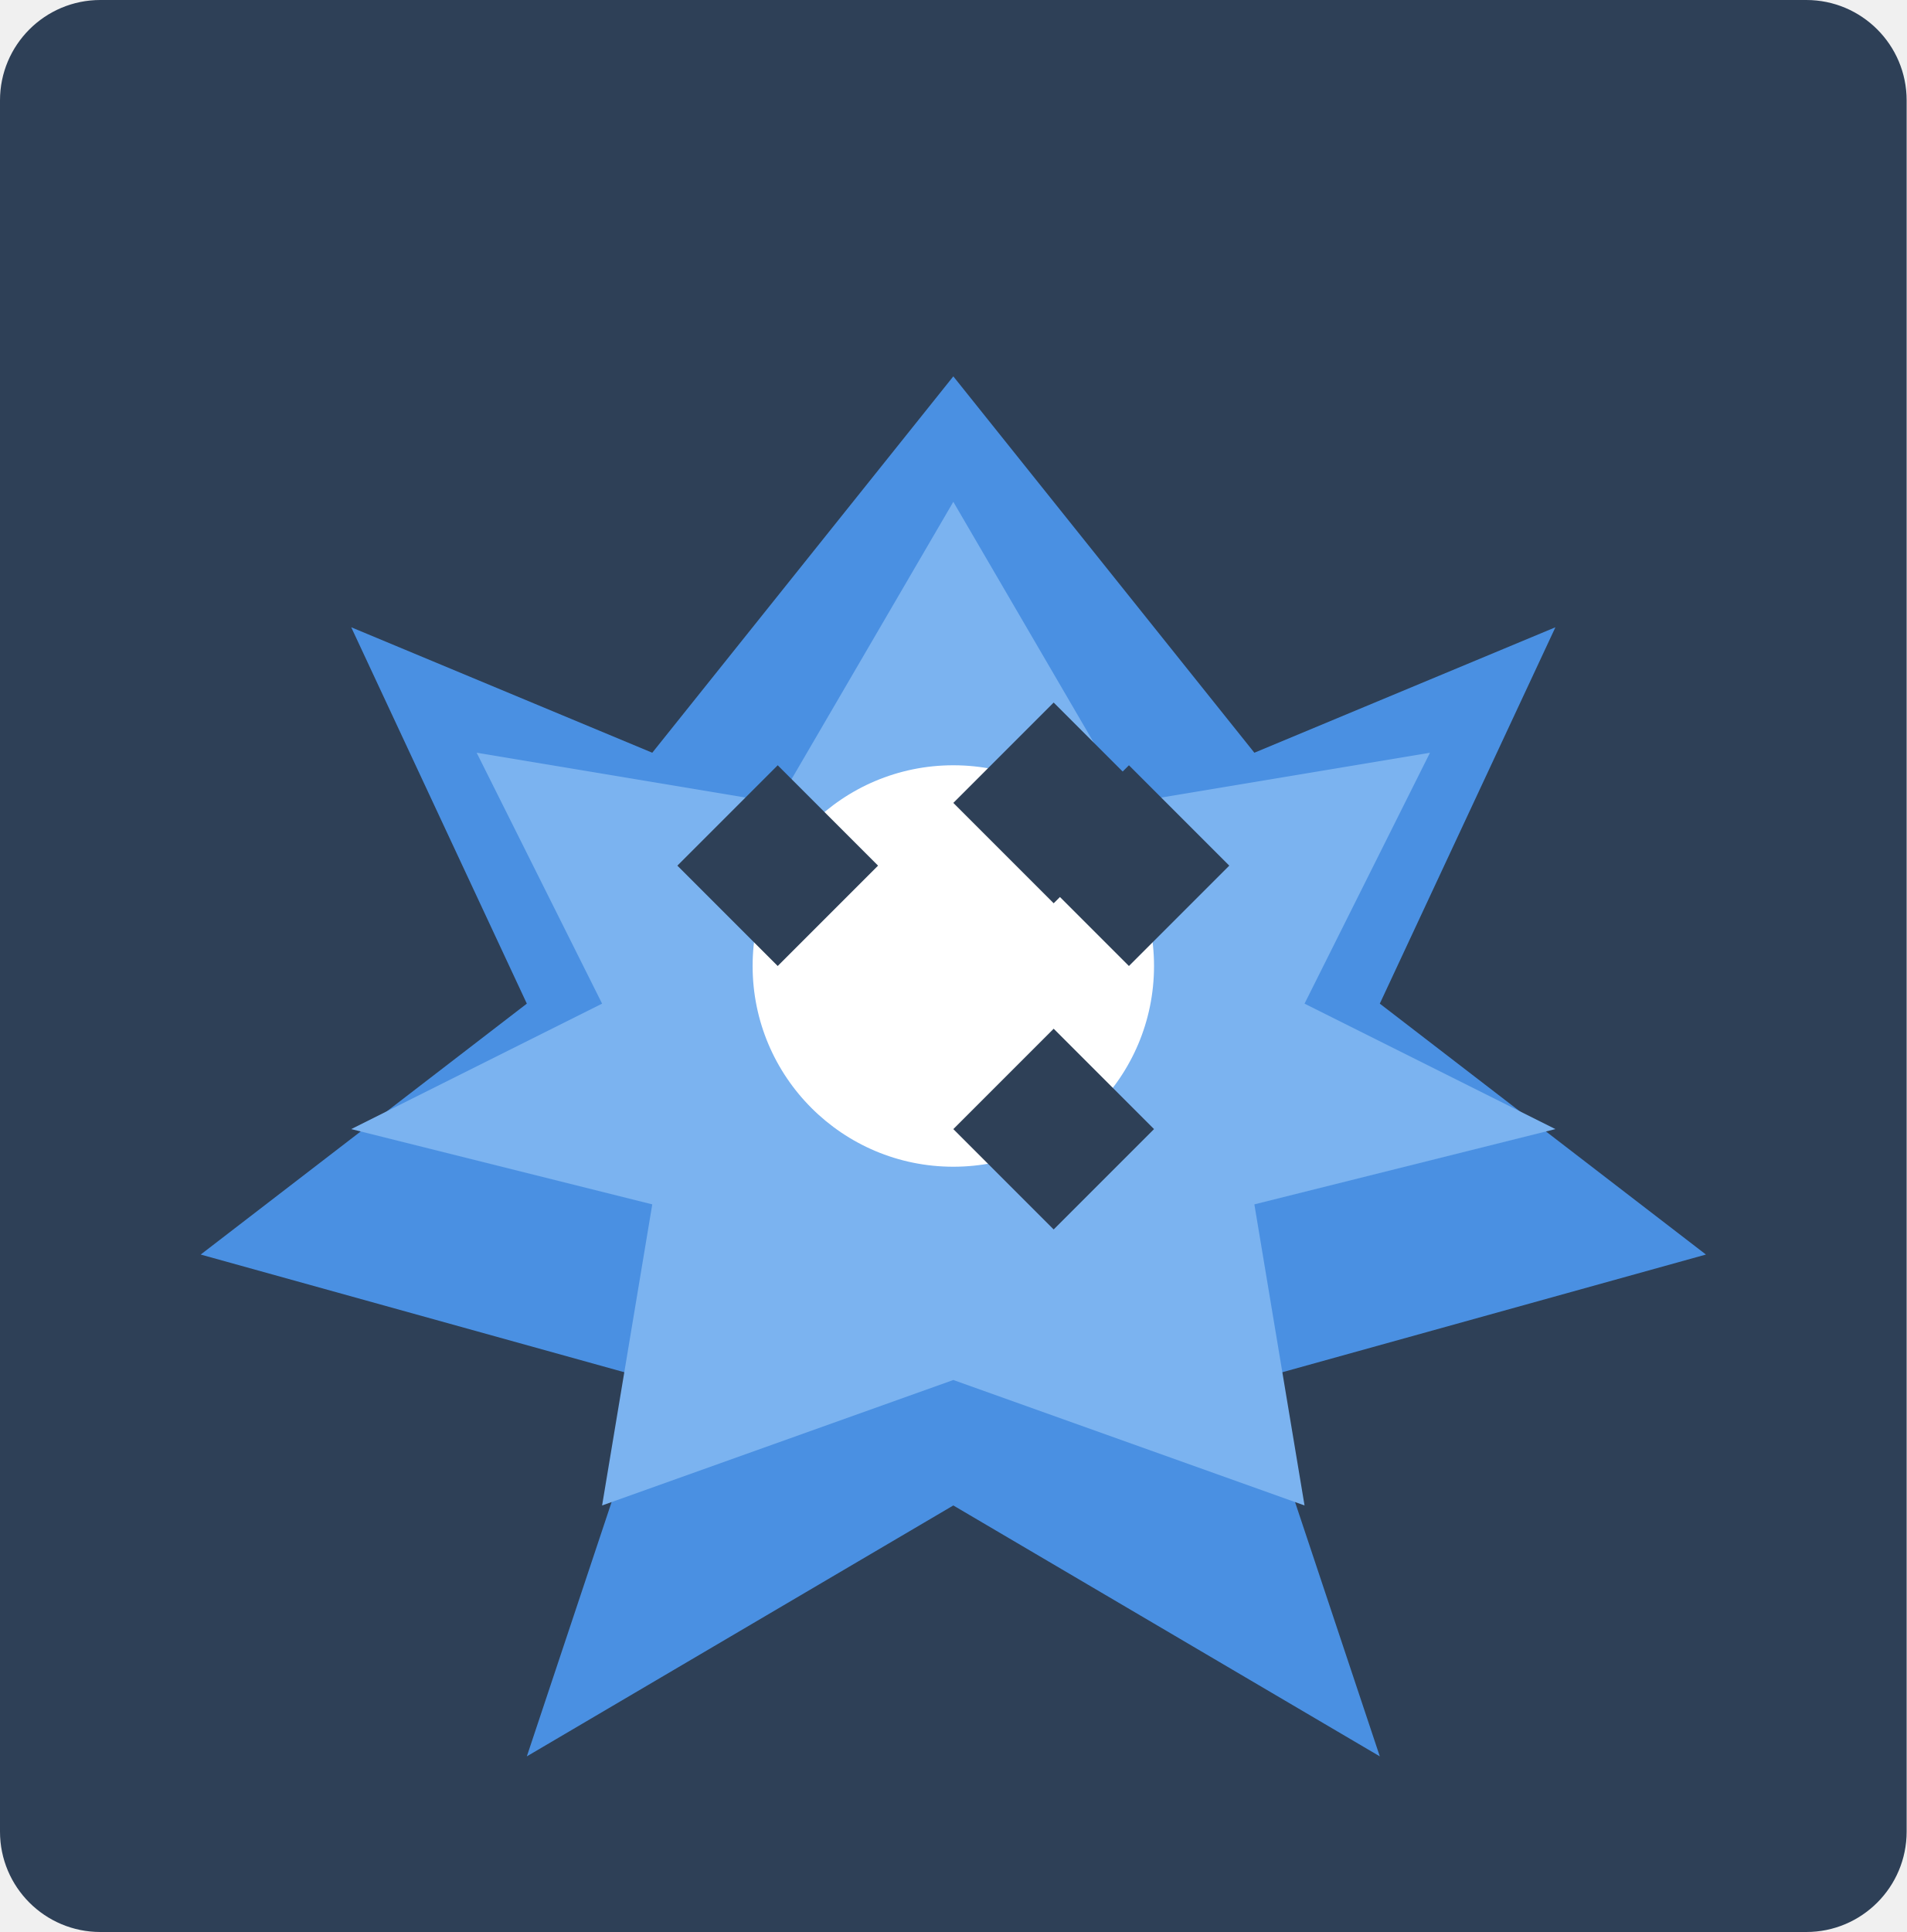
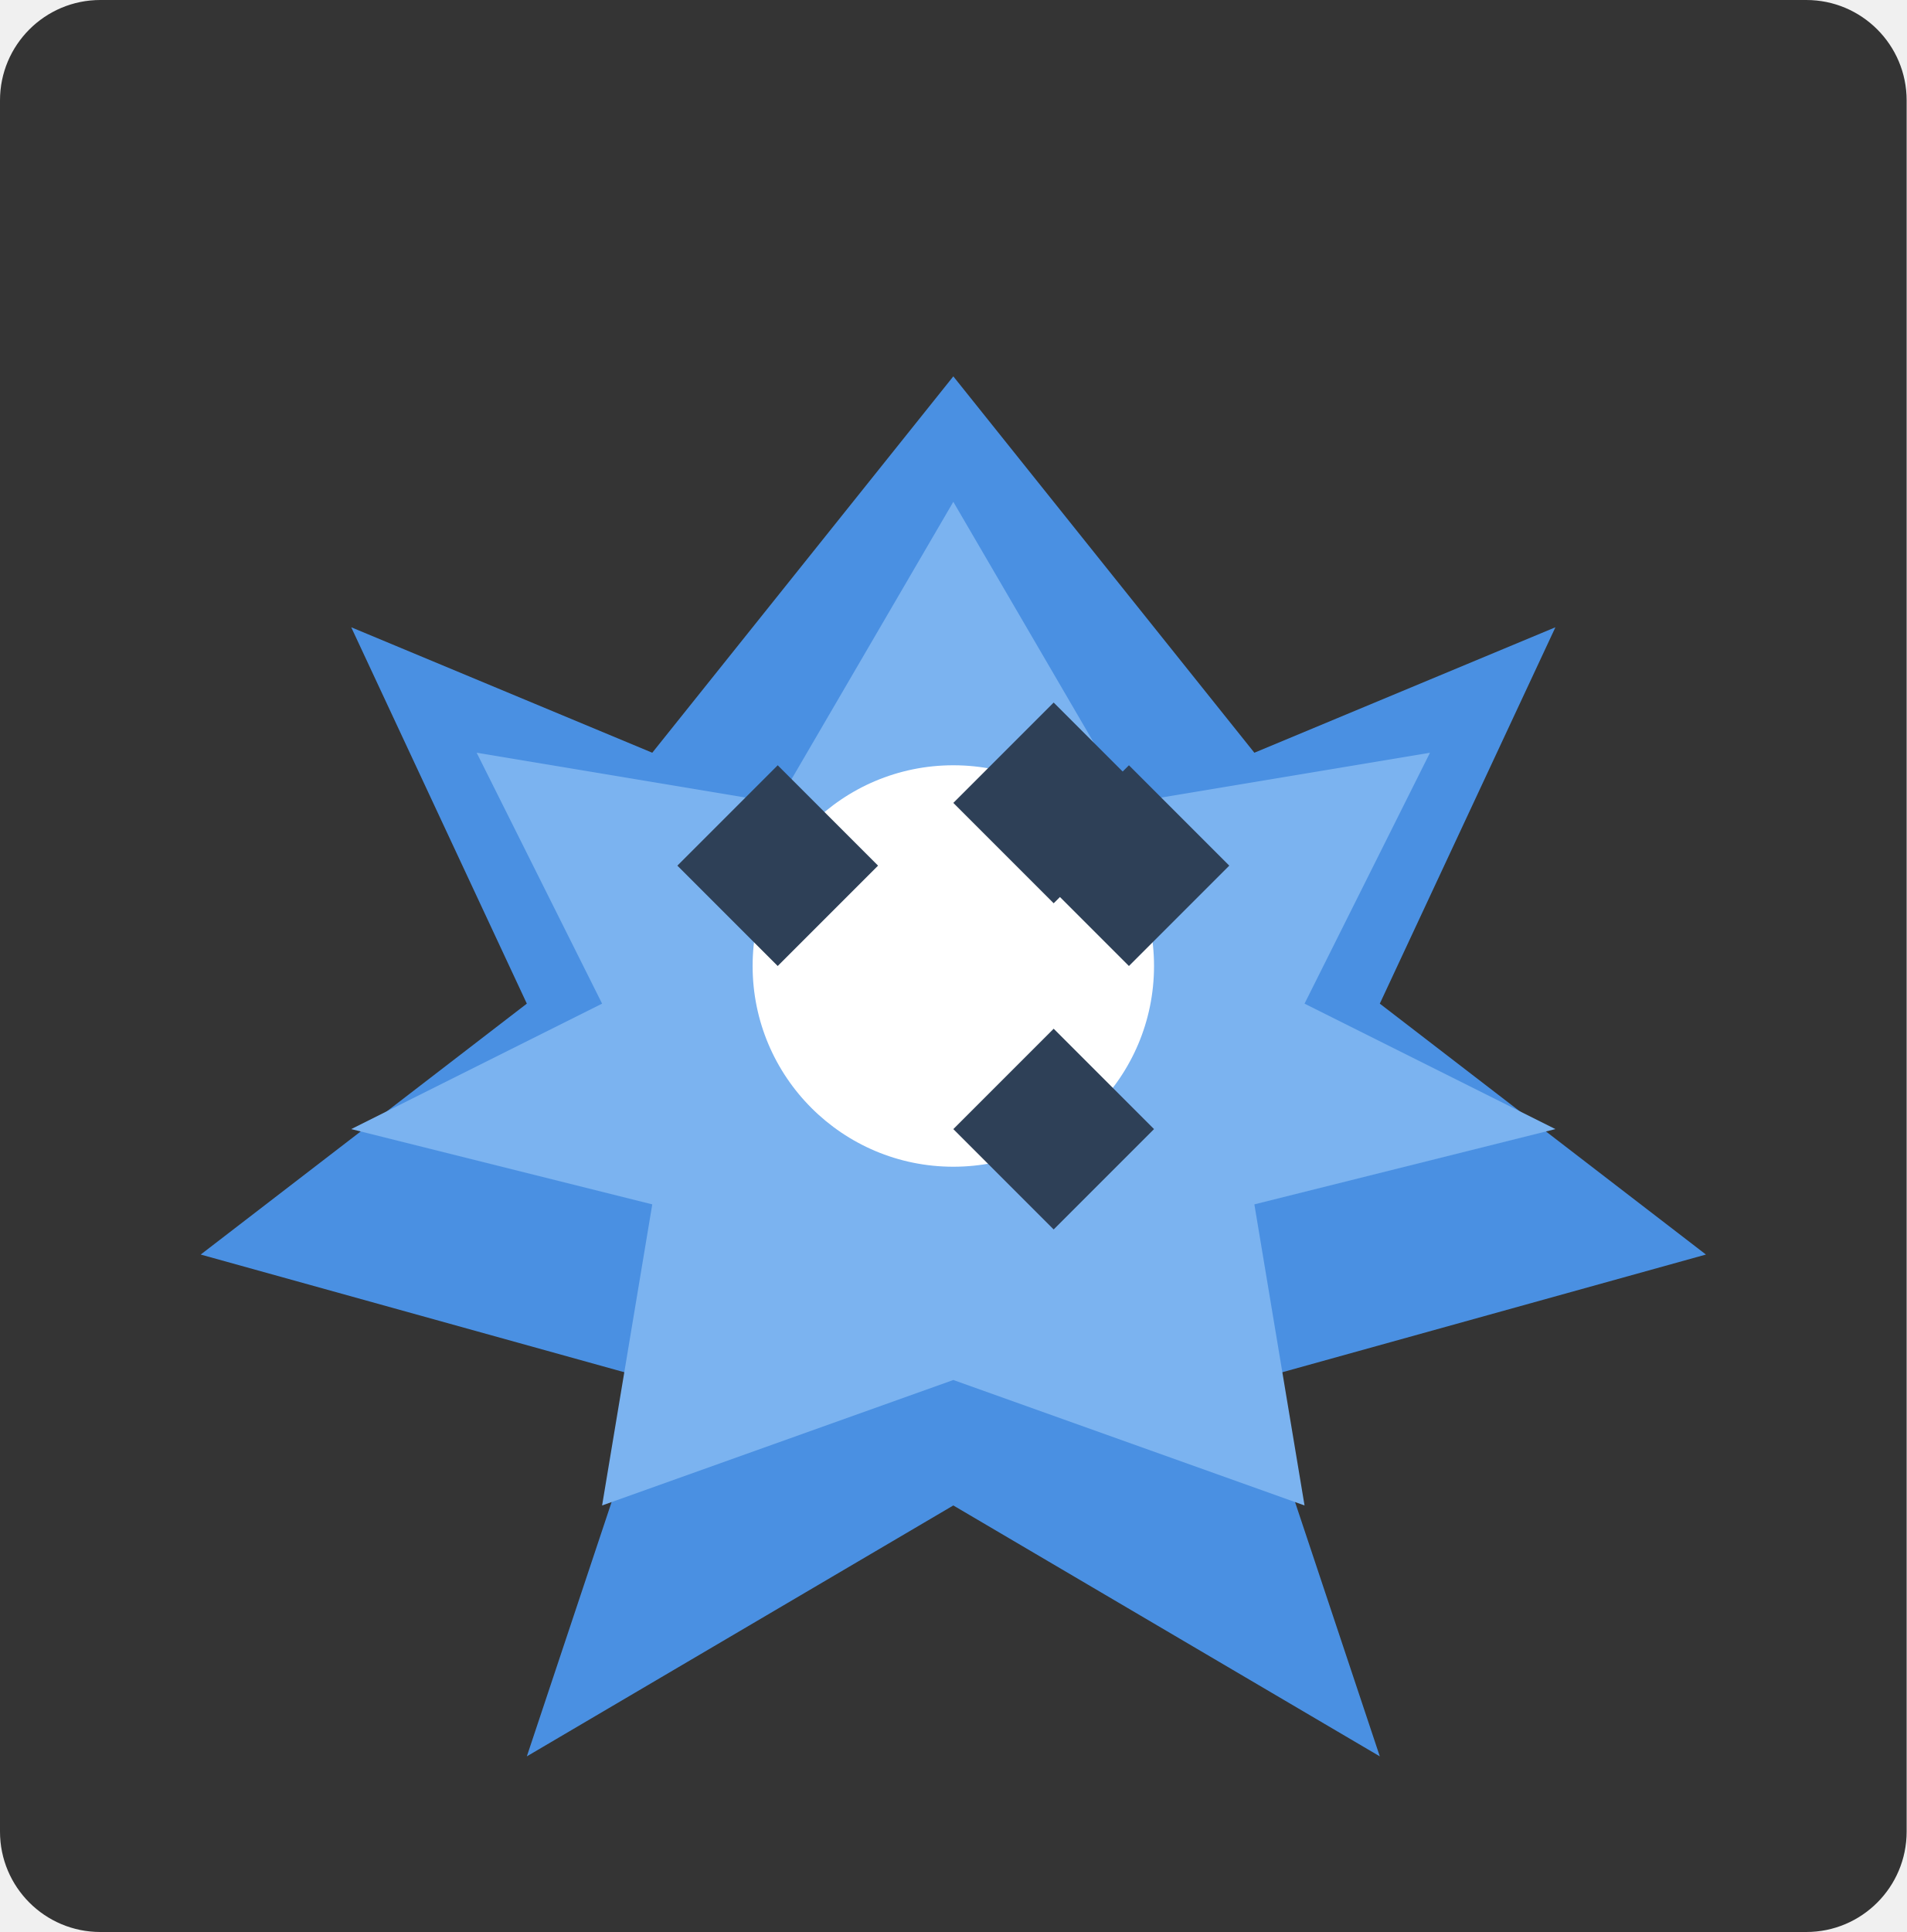
<svg xmlns="http://www.w3.org/2000/svg" width="76" height="77" viewBox="0 0 76 77" fill="none">
-   <rect width="76" height="77" rx="4" fill="#2E4057" />
+   <rect width="76" height="77" rx="4" fill="#343434" />
  <polygon points="38,15 50,30 62,25 55,40 68,50 50,55 55,70 38,60 21,70 26,55 8,50 21,40 14,25 26,30" fill="#4A90E2" />
  <polygon points="38,20 45,32 57,30 52,40 62,45 50,48 52,60 38,55 24,60 26,48 14,45 24,40 19,30 31,32" fill="#7BB3F0" />
  <circle cx="38" cy="38.5" r="8" fill="#FFFFFF" />
  <polygon points="38,32 42,36 46,32 42,28" fill="#2E4057" />
  <polygon points="38,45 42,41 46,45 42,49" fill="#2E4057" />
  <polygon points="31,38.5 35,34.5 31,30.5 27,34.5" fill="#2E4057" />
  <polygon points="45,38.5 49,34.5 45,30.5 41,34.5" fill="#2E4057" />
</svg>
